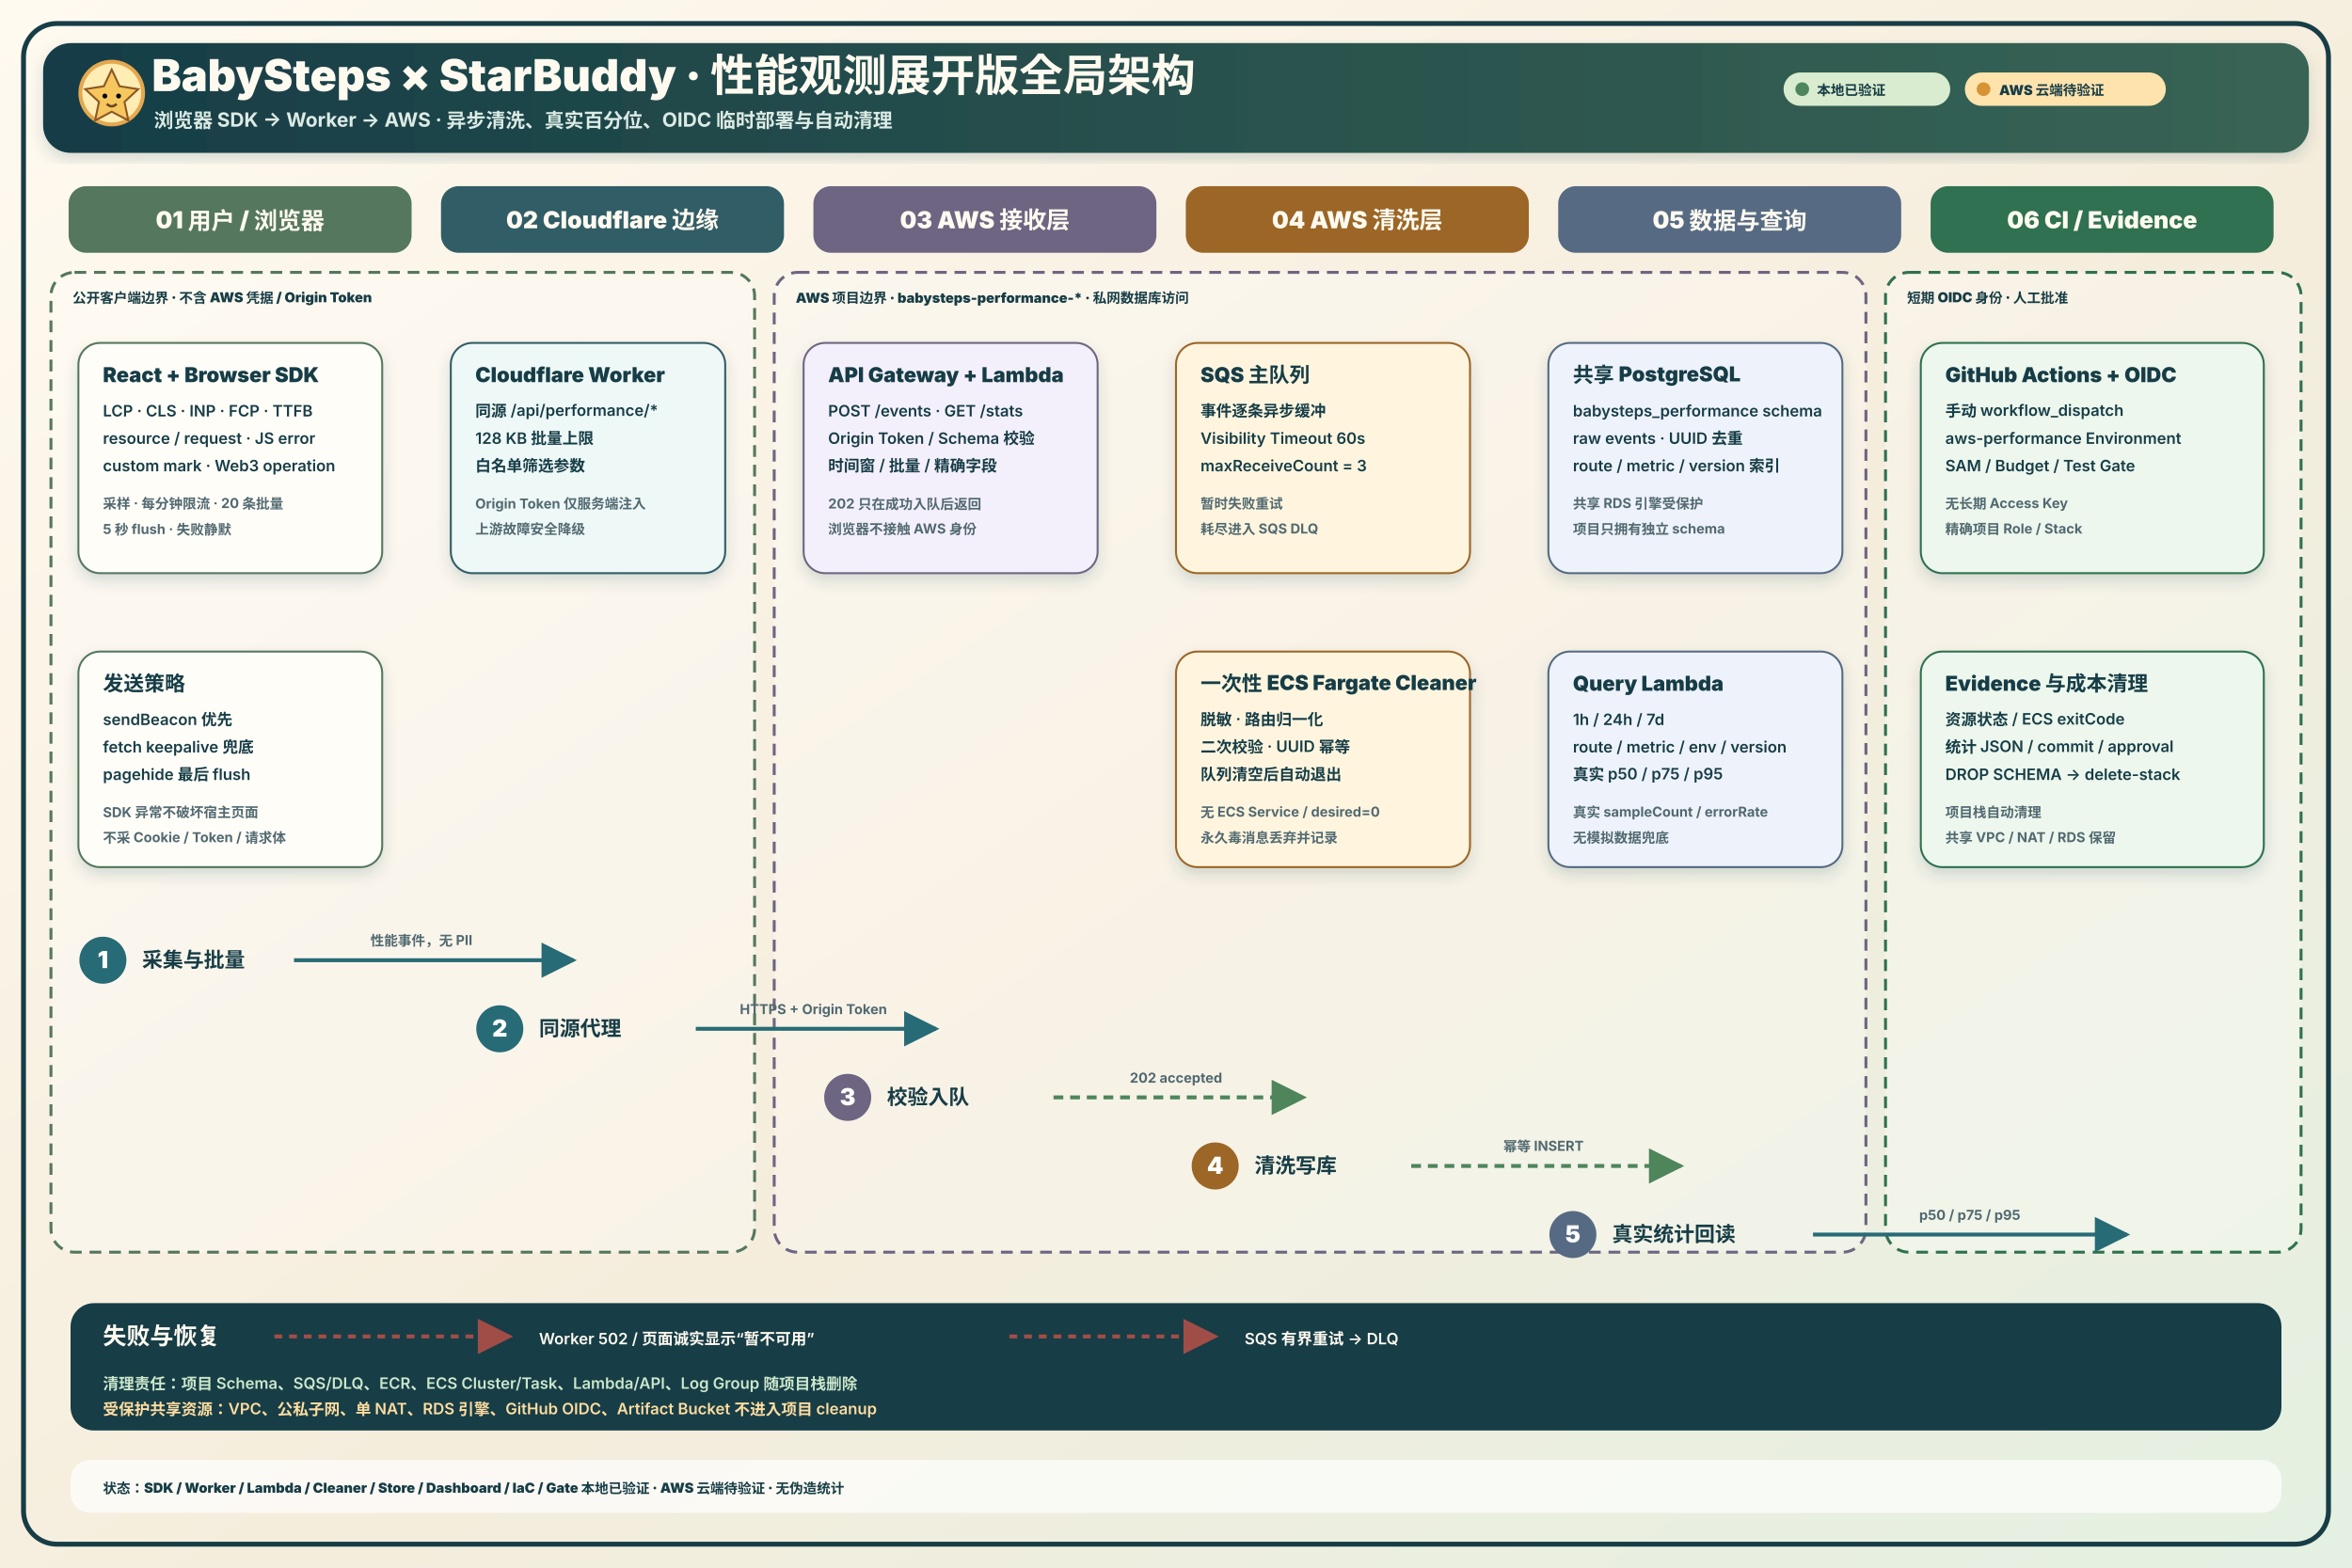
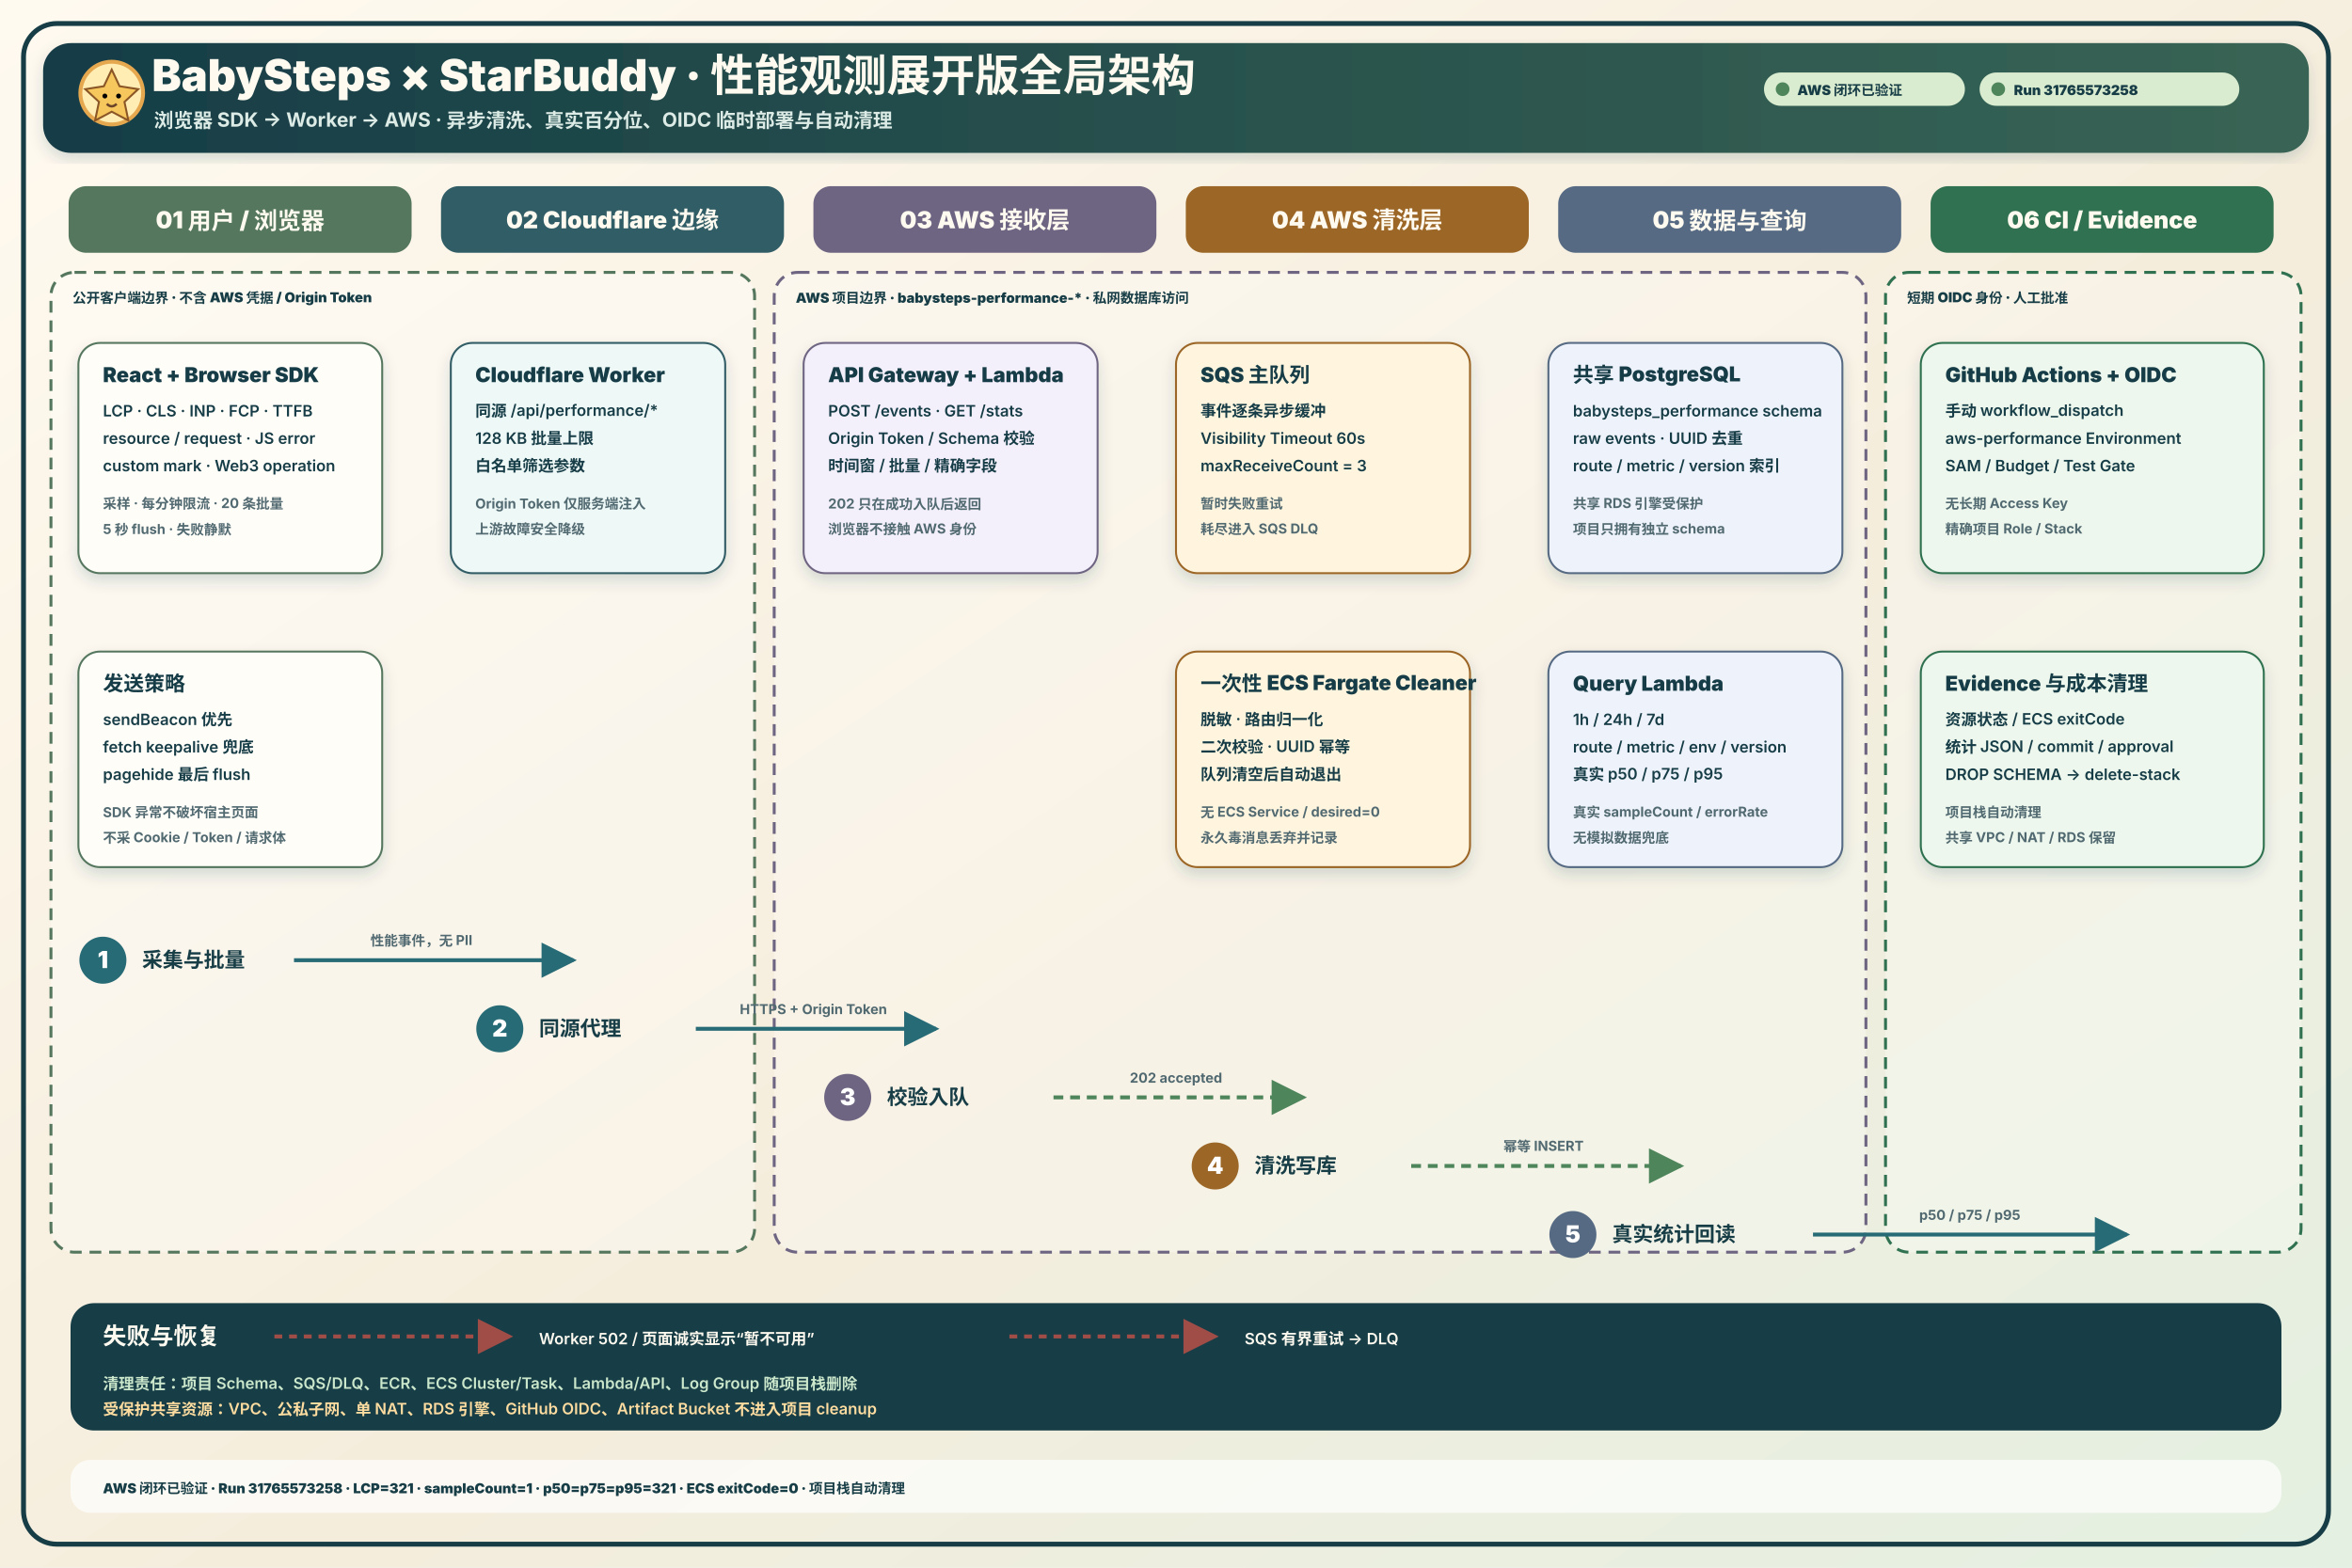
<svg xmlns="http://www.w3.org/2000/svg" width="2400" height="1600" viewBox="0 0 2400 1600" role="img" aria-labelledby="title desc">
  <defs>
    <linearGradient id="bg" x1="0" y1="0" x2="1" y2="1">
      <stop stop-color="#fffaf0" />
      <stop offset=".55" stop-color="#f5eddc" />
      <stop offset="1" stop-color="#e3f0e2" />
    </linearGradient>
    <linearGradient id="head" x1="0" y1="0" x2="1" y2="0">
      <stop stop-color="#173d46" />
      <stop offset="1" stop-color="#386454" />
    </linearGradient>
    <filter id="shadow">
      <feDropShadow dx="0" dy="7" stdDeviation="7" flood-color="#173d46" flood-opacity=".16" />
    </filter>
    <marker id="arrow" viewBox="0 0 10 10" refX="9" refY="5" markerWidth="9" markerHeight="9" orient="auto-start-reverse">
      <path d="M0 0L10 5L0 10Z" fill="#276b76" />
    </marker>
    <marker id="dataArrow" viewBox="0 0 10 10" refX="9" refY="5" markerWidth="9" markerHeight="9" orient="auto-start-reverse">
      <path d="M0 0L10 5L0 10Z" fill="#4e855b" />
    </marker>
    <marker id="failArrow" viewBox="0 0 10 10" refX="9" refY="5" markerWidth="9" markerHeight="9" orient="auto-start-reverse">
      <path d="M0 0L10 5L0 10Z" fill="#a14d47" />
    </marker>
    <style>
      text{font-family:Inter,"PingFang SC","Microsoft YaHei",sans-serif;fill:#173d46}.title{font-size:45px;font-weight:900;fill:#fffaf0}.subtitle{font-size:20px;font-weight:650;fill:#dcebe5}.lane{font-size:24px;font-weight:900;fill:#fffaf0}.cardTitle{font-size:21px;font-weight:900}.body{font-size:16px;font-weight:620}.small{font-size:14px;font-weight:650;fill:#516970}.status{font-size:14px;font-weight:850}.number{font-size:24px;font-weight:950;fill:#fff}.request{fill:none;stroke:#276b76;stroke-width:4;marker-end:url(#arrow)}.data{fill:none;stroke:#4e855b;stroke-width:4;stroke-dasharray:10 7;marker-end:url(#dataArrow)}.fail{fill:none;stroke:#a14d47;stroke-width:4;stroke-dasharray:8 7;marker-end:url(#failArrow)}
    </style>
  </defs>
  <rect width="2400" height="1600" fill="url(#bg)" />
  <rect x="24" y="24" width="2352" height="1552" rx="34" fill="none" stroke="#173d46" stroke-width="5" />
  <rect x="44" y="44" width="2312" height="112" rx="28" fill="url(#head)" filter="url(#shadow)" />
  <g transform="translate(80 67)">
    <circle cx="34" cy="28" r="32" fill="#ffedb4" stroke="#e5a84f" stroke-width="4" />
    <path d="M34 4L42 21L61 24L47 37L51 56L34 47L17 56L21 37L7 24L26 21Z" fill="#f6c75c" stroke="#8b5626" stroke-width="2" />
    <circle cx="27" cy="31" r="2.5" />
    <circle cx="41" cy="31" r="2.5" />
    <path d="M29 39Q34 44 39 39" fill="none" stroke="#6b4328" stroke-width="2.5" />
  </g>
  <text x="155" y="93" class="title">BabySteps × StarBuddy · 性能观测展开版全局架构</text>
  <text x="157" y="130" class="subtitle">浏览器 SDK → Worker → AWS · 异步清洗、真实百分位、OIDC 临时部署与自动清理</text>
-   <g transform="translate(1820 74)">
-     <rect width="170" height="34" rx="17" fill="#d9eccf" />
+   <g transform="translate(1800 74)">
+     <rect width="205" height="34" rx="17" fill="#d9eccf" />
    <circle cx="19" cy="17" r="7" fill="#4e855b" />
-     <text x="34" y="23" class="status">本地已验证</text>
-     <rect x="185" width="205" height="34" rx="17" fill="#ffe3ad" />
-     <circle cx="204" cy="17" r="7" fill="#d69435" />
-     <text x="220" y="23" class="status">AWS 云端待验证</text>
+     <text x="34" y="23" class="status">AWS 闭环已验证</text>
+     <rect x="220" width="265" height="34" rx="17" fill="#d9eccf" />
+     <circle cx="239" cy="17" r="7" fill="#4e855b" />
+     <text x="255" y="23" class="status">Run 31765573258</text>
  </g>
  <g transform="translate(70 190)">
    <g>
      <rect width="350" height="68" rx="18" fill="#55775e" />
      <text x="175" y="43" text-anchor="middle" class="lane">01 用户 / 浏览器</text>
    </g>
    <g transform="translate(380)">
      <rect width="350" height="68" rx="18" fill="#315d66" />
      <text x="175" y="43" text-anchor="middle" class="lane">02 Cloudflare 边缘</text>
    </g>
    <g transform="translate(760)">
      <rect width="350" height="68" rx="18" fill="#6e6582" />
      <text x="175" y="43" text-anchor="middle" class="lane">03 AWS 接收层</text>
    </g>
    <g transform="translate(1140)">
      <rect width="350" height="68" rx="18" fill="#9b6626" />
      <text x="175" y="43" text-anchor="middle" class="lane">04 AWS 清洗层</text>
    </g>
    <g transform="translate(1520)">
      <rect width="350" height="68" rx="18" fill="#566b83" />
      <text x="175" y="43" text-anchor="middle" class="lane">05 数据与查询</text>
    </g>
    <g transform="translate(1900)">
      <rect width="350" height="68" rx="18" fill="#2f7150" />
      <text x="175" y="43" text-anchor="middle" class="lane">06 CI / Evidence</text>
    </g>
  </g>
  <rect x="52" y="278" width="718" height="1000" rx="24" fill="#ffffff" fill-opacity=".32" stroke="#55775e" stroke-width="3" stroke-dasharray="12 8" />
  <text x="74" y="309" class="status">公开客户端边界 · 不含 AWS 凭据 / Origin Token</text>
  <rect x="790" y="278" width="1114" height="1000" rx="24" fill="#ffffff" fill-opacity=".28" stroke="#6e6582" stroke-width="3" stroke-dasharray="12 8" />
  <text x="812" y="309" class="status">AWS 项目边界 · babysteps-performance-* · 私网数据库访问</text>
  <rect x="1924" y="278" width="424" height="1000" rx="24" fill="#ffffff" fill-opacity=".30" stroke="#2f7150" stroke-width="3" stroke-dasharray="12 8" />
  <text x="1946" y="309" class="status">短期 OIDC 身份 · 人工批准</text>
  <g filter="url(#shadow)">
    <rect x="80" y="350" width="310" height="235" rx="22" fill="#fffdf8" stroke="#55775e" stroke-width="2" />
    <text x="105" y="390" class="cardTitle">React + Browser SDK</text>
    <text x="105" y="425" class="body">LCP · CLS · INP · FCP · TTFB</text>
    <text x="105" y="453" class="body">resource / request · JS error</text>
    <text x="105" y="481" class="body">custom mark · Web3 operation</text>
    <text x="105" y="519" class="small">采样 · 每分钟限流 · 20 条批量</text>
    <text x="105" y="545" class="small">5 秒 flush · 失败静默</text>
    <rect x="460" y="350" width="280" height="235" rx="22" fill="#eef8f7" stroke="#315d66" stroke-width="2" />
    <text x="485" y="390" class="cardTitle">Cloudflare Worker</text>
    <text x="485" y="425" class="body">同源 /api/performance/*</text>
    <text x="485" y="453" class="body">128 KB 批量上限</text>
    <text x="485" y="481" class="body">白名单筛选参数</text>
    <text x="485" y="519" class="small">Origin Token 仅服务端注入</text>
    <text x="485" y="545" class="small">上游故障安全降级</text>
    <rect x="820" y="350" width="300" height="235" rx="22" fill="#f4f0fb" stroke="#6e6582" stroke-width="2" />
    <text x="845" y="390" class="cardTitle">API Gateway + Lambda</text>
    <text x="845" y="425" class="body">POST /events · GET /stats</text>
    <text x="845" y="453" class="body">Origin Token / Schema 校验</text>
    <text x="845" y="481" class="body">时间窗 / 批量 / 精确字段</text>
    <text x="845" y="519" class="small">202 只在成功入队后返回</text>
    <text x="845" y="545" class="small">浏览器不接触 AWS 身份</text>
    <rect x="1200" y="350" width="300" height="235" rx="22" fill="#fff5df" stroke="#9b6626" stroke-width="2" />
    <text x="1225" y="390" class="cardTitle">SQS 主队列</text>
    <text x="1225" y="425" class="body">事件逐条异步缓冲</text>
    <text x="1225" y="453" class="body">Visibility Timeout 60s</text>
    <text x="1225" y="481" class="body">maxReceiveCount = 3</text>
    <text x="1225" y="519" class="small">暂时失败重试</text>
    <text x="1225" y="545" class="small">耗尽进入 SQS DLQ</text>
    <rect x="1580" y="350" width="300" height="235" rx="22" fill="#eef2fa" stroke="#566b83" stroke-width="2" />
    <text x="1605" y="390" class="cardTitle">共享 PostgreSQL</text>
    <text x="1605" y="425" class="body">babysteps_performance schema</text>
    <text x="1605" y="453" class="body">raw events · UUID 去重</text>
    <text x="1605" y="481" class="body">route / metric / version 索引</text>
    <text x="1605" y="519" class="small">共享 RDS 引擎受保护</text>
    <text x="1605" y="545" class="small">项目只拥有独立 schema</text>
    <rect x="1960" y="350" width="350" height="235" rx="22" fill="#edf7ed" stroke="#2f7150" stroke-width="2" />
    <text x="1985" y="390" class="cardTitle">GitHub Actions + OIDC</text>
    <text x="1985" y="425" class="body">手动 workflow_dispatch</text>
    <text x="1985" y="453" class="body">aws-performance Environment</text>
    <text x="1985" y="481" class="body">SAM / Budget / Test Gate</text>
    <text x="1985" y="519" class="small">无长期 Access Key</text>
    <text x="1985" y="545" class="small">精确项目 Role / Stack</text>
    <rect x="80" y="665" width="310" height="220" rx="22" fill="#fffdf8" stroke="#55775e" stroke-width="2" />
    <text x="105" y="705" class="cardTitle">发送策略</text>
    <text x="105" y="740" class="body">sendBeacon 优先</text>
    <text x="105" y="768" class="body">fetch keepalive 兜底</text>
    <text x="105" y="796" class="body">pagehide 最后 flush</text>
    <text x="105" y="834" class="small">SDK 异常不破坏宿主页面</text>
    <text x="105" y="860" class="small">不采 Cookie / Token / 请求体</text>
    <rect x="1200" y="665" width="300" height="220" rx="22" fill="#fff5df" stroke="#9b6626" stroke-width="2" />
    <text x="1225" y="705" class="cardTitle">一次性 ECS Fargate Cleaner</text>
    <text x="1225" y="740" class="body">脱敏 · 路由归一化</text>
    <text x="1225" y="768" class="body">二次校验 · UUID 幂等</text>
    <text x="1225" y="796" class="body">队列清空后自动退出</text>
    <text x="1225" y="834" class="small">无 ECS Service / desired=0</text>
    <text x="1225" y="860" class="small">永久毒消息丢弃并记录</text>
    <rect x="1580" y="665" width="300" height="220" rx="22" fill="#eef2fa" stroke="#566b83" stroke-width="2" />
    <text x="1605" y="705" class="cardTitle">Query Lambda</text>
    <text x="1605" y="740" class="body">1h / 24h / 7d</text>
    <text x="1605" y="768" class="body">route / metric / env / version</text>
    <text x="1605" y="796" class="body">真实 p50 / p75 / p95</text>
    <text x="1605" y="834" class="small">真实 sampleCount / errorRate</text>
    <text x="1605" y="860" class="small">无模拟数据兜底</text>
    <rect x="1960" y="665" width="350" height="220" rx="22" fill="#edf7ed" stroke="#2f7150" stroke-width="2" />
    <text x="1985" y="705" class="cardTitle">Evidence 与成本清理</text>
    <text x="1985" y="740" class="body">资源状态 / ECS exitCode</text>
    <text x="1985" y="768" class="body">统计 JSON / commit / approval</text>
    <text x="1985" y="796" class="body">DROP SCHEMA → delete-stack</text>
    <text x="1985" y="834" class="small">项目栈自动清理</text>
    <text x="1985" y="860" class="small">共享 VPC / NAT / RDS 保留</text>
  </g>
  <g>
    <circle cx="105" cy="980" r="24" fill="#276b76" />
    <text x="105" y="988" text-anchor="middle" class="number">1</text>
    <text x="145" y="987" class="cardTitle">采集与批量</text>
    <path class="request" d="M300 980H585" />
    <text x="430" y="965" text-anchor="middle" class="small">性能事件，无 PII</text>
    <circle cx="510" cy="1050" r="24" fill="#276b76" />
    <text x="510" y="1058" text-anchor="middle" class="number">2</text>
    <text x="550" y="1057" class="cardTitle">同源代理</text>
    <path class="request" d="M710 1050H955" />
    <text x="830" y="1035" text-anchor="middle" class="small">HTTPS + Origin Token</text>
    <circle cx="865" cy="1120" r="24" fill="#6e6582" />
    <text x="865" y="1128" text-anchor="middle" class="number">3</text>
    <text x="905" y="1127" class="cardTitle">校验入队</text>
    <path class="data" d="M1075 1120H1330" />
    <text x="1200" y="1105" text-anchor="middle" class="small">202 accepted</text>
    <circle cx="1240" cy="1190" r="24" fill="#9b6626" />
    <text x="1240" y="1198" text-anchor="middle" class="number">4</text>
    <text x="1280" y="1197" class="cardTitle">清洗写库</text>
    <path class="data" d="M1440 1190H1715" />
    <text x="1575" y="1175" text-anchor="middle" class="small">幂等 INSERT</text>
    <circle cx="1605" cy="1260" r="24" fill="#566b83" />
    <text x="1605" y="1268" text-anchor="middle" class="number">5</text>
    <text x="1645" y="1267" class="cardTitle">真实统计回读</text>
    <path class="request" d="M1850 1260H2170" />
    <text x="2010" y="1245" text-anchor="middle" class="small">p50 / p75 / p95</text>
  </g>
  <rect x="72" y="1330" width="2256" height="130" rx="24" fill="#173d46" />
  <text x="105" y="1372" class="lane">失败与恢复</text>
  <path class="fail" d="M280 1364H520" />
  <text x="550" y="1372" class="body" style="fill:#fffaf0">Worker 502 / 页面诚实显示“暂不可用”</text>
  <path class="fail" d="M1030 1364H1240" />
  <text x="1270" y="1372" class="body" style="fill:#fffaf0">SQS 有界重试 → DLQ</text>
  <text x="105" y="1418" class="body" style="fill:#cce8cc">清理责任：项目 Schema、SQS/DLQ、ECR、ECS Cluster/Task、Lambda/API、Log Group 随项目栈删除</text>
  <text x="105" y="1444" class="body" style="fill:#ffdda0">受保护共享资源：VPC、公私子网、单 NAT、RDS 引擎、GitHub OIDC、Artifact Bucket 不进入项目 cleanup</text>
  <rect x="72" y="1490" width="2256" height="54" rx="20" fill="#fff" fill-opacity=".68" />
-   <text x="105" y="1524" class="status">状态：SDK / Worker / Lambda / Cleaner / Store / Dashboard / IaC / Gate 本地已验证 · AWS 云端待验证 · 无伪造统计</text>
+   <text x="105" y="1524" class="status">AWS 闭环已验证 · Run 31765573258 · LCP=321 · sampleCount=1 · p50=p75=p95=321 · ECS exitCode=0 · 项目栈自动清理</text>
</svg>
